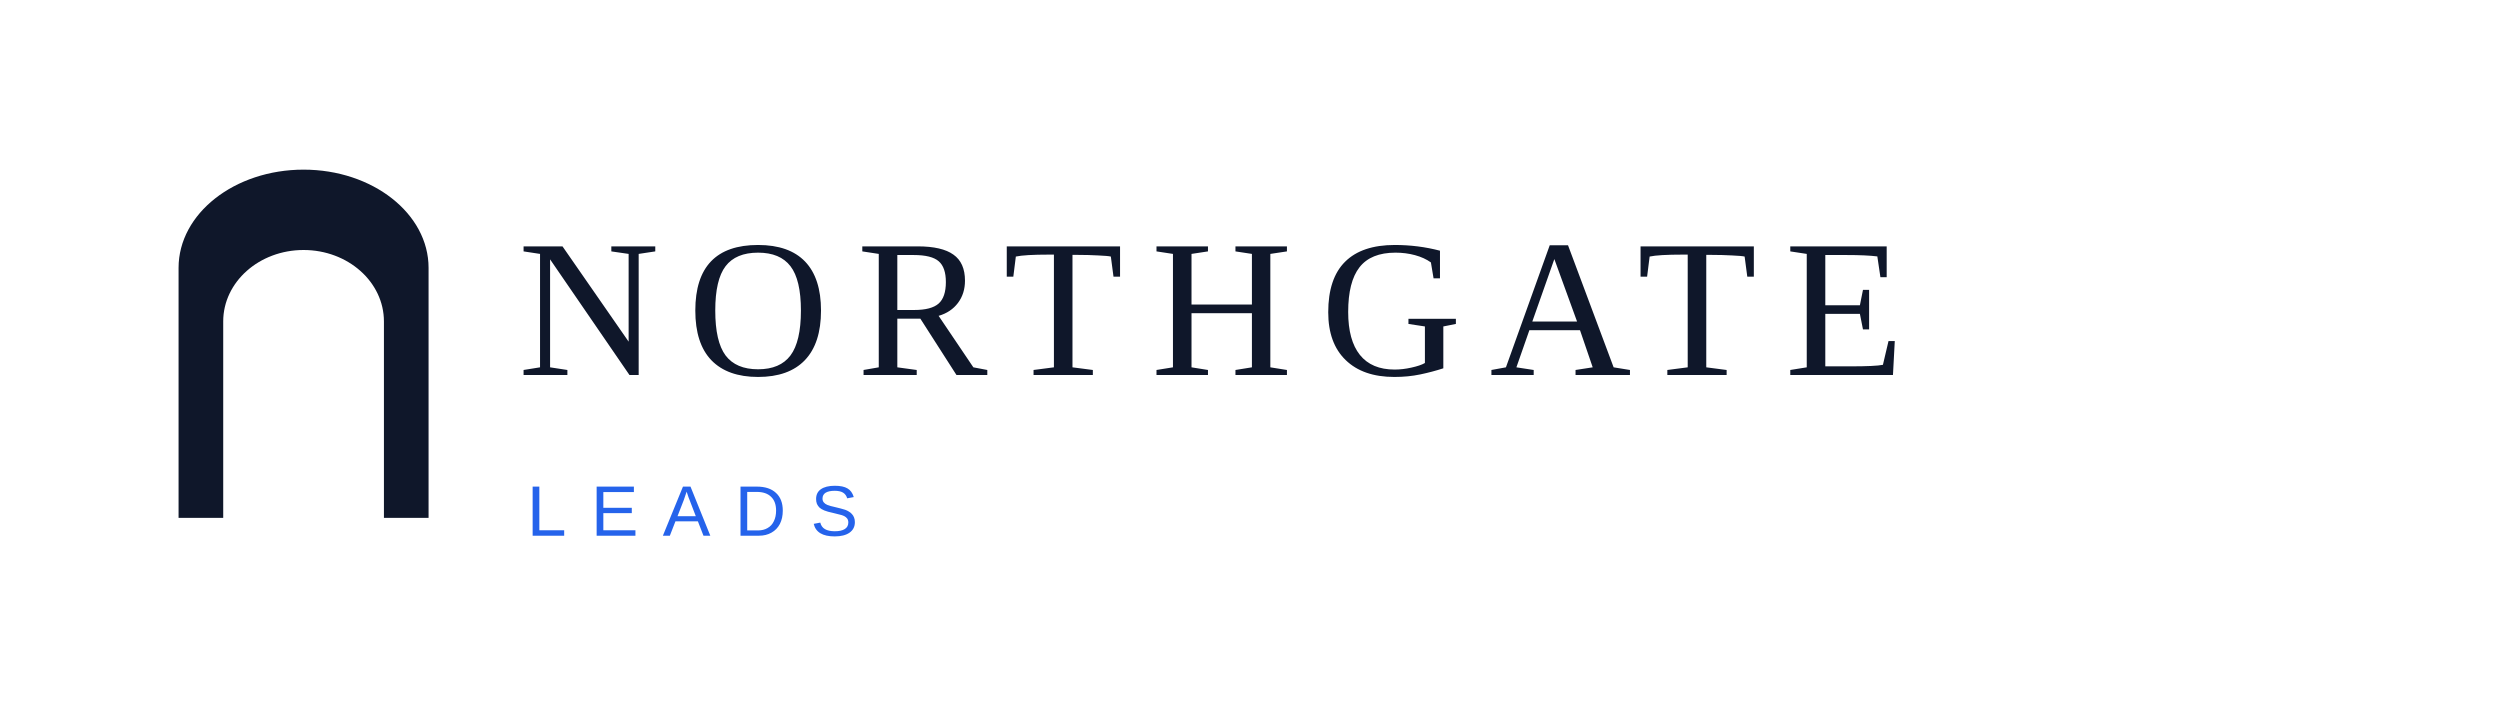
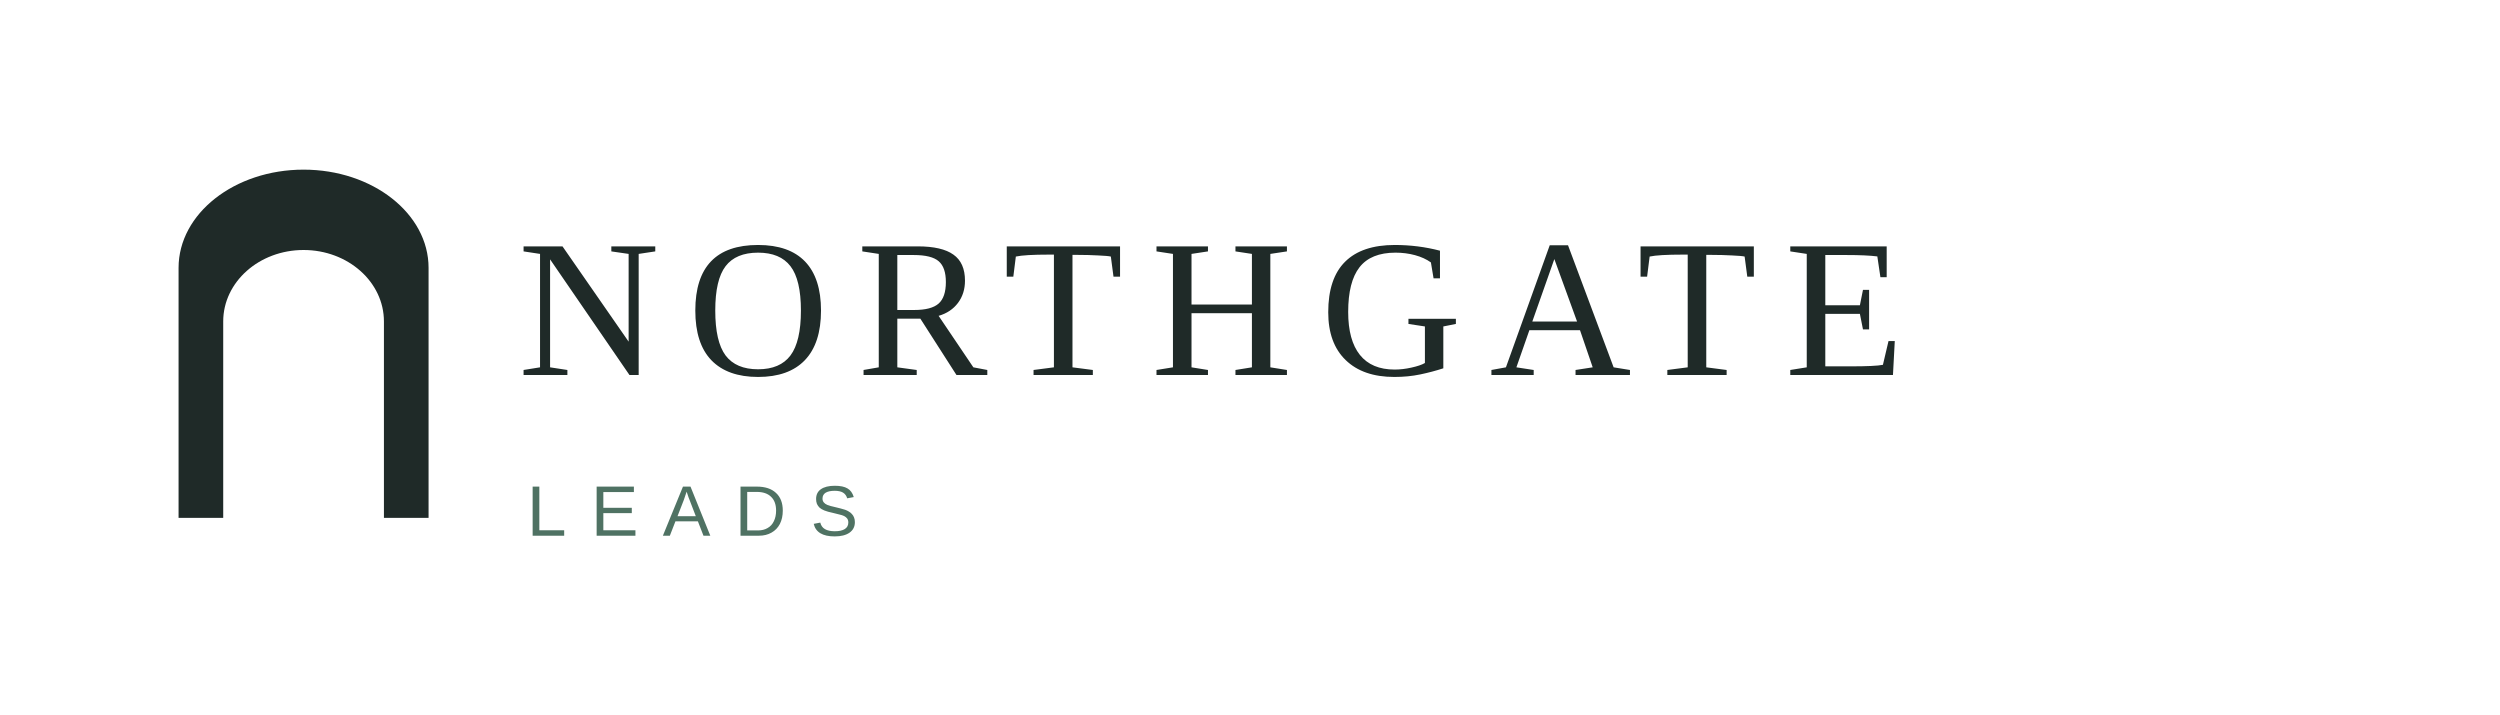
<svg xmlns="http://www.w3.org/2000/svg" viewBox="0 0 280 80" width="280" height="80">
  <g transform="translate(20, 18)">
-     <path d="M 0,40 L 0,12 A 14,11 0 0 1 28,12 L 28,40 Z M 5,40 L 5,18 A 9,8 0 0 1 23,18 L 23,40 Z" fill="#0F172A" fill-rule="evenodd" />
+     <path d="M 0,40 L 0,12 A 14,11 0 0 1 28,12 L 28,40 Z M 5,40 L 5,18 A 9,8 0 0 1 23,18 L 23,40 Z" fill="#1F2A28" fill-rule="evenodd" />
  </g>
-   <text x="58" y="42" style="font-family: Georgia, 'Times New Roman', serif; font-size: 22px; font-weight: 500; fill: #0F172A; letter-spacing: 0.14em;">NORTHGATE</text>
-   <text x="59" y="60" style="font-family: 'Helvetica Neue', Arial, sans-serif; font-size: 8px; fill: #2563EB; letter-spacing: 0.34em; font-weight: 500;">LEADS</text>
+   <text x="58" y="42" style="font-family: Georgia, 'Times New Roman', serif; font-size: 22px; font-weight: 500; fill: #1F2A28; letter-spacing: 0.14em;">NORTHGATE</text>
+   <text x="59" y="60" style="font-family: 'Helvetica Neue', Arial, sans-serif; font-size: 8px; fill: #4F7263; letter-spacing: 0.34em; font-weight: 500;">LEADS</text>
</svg>
